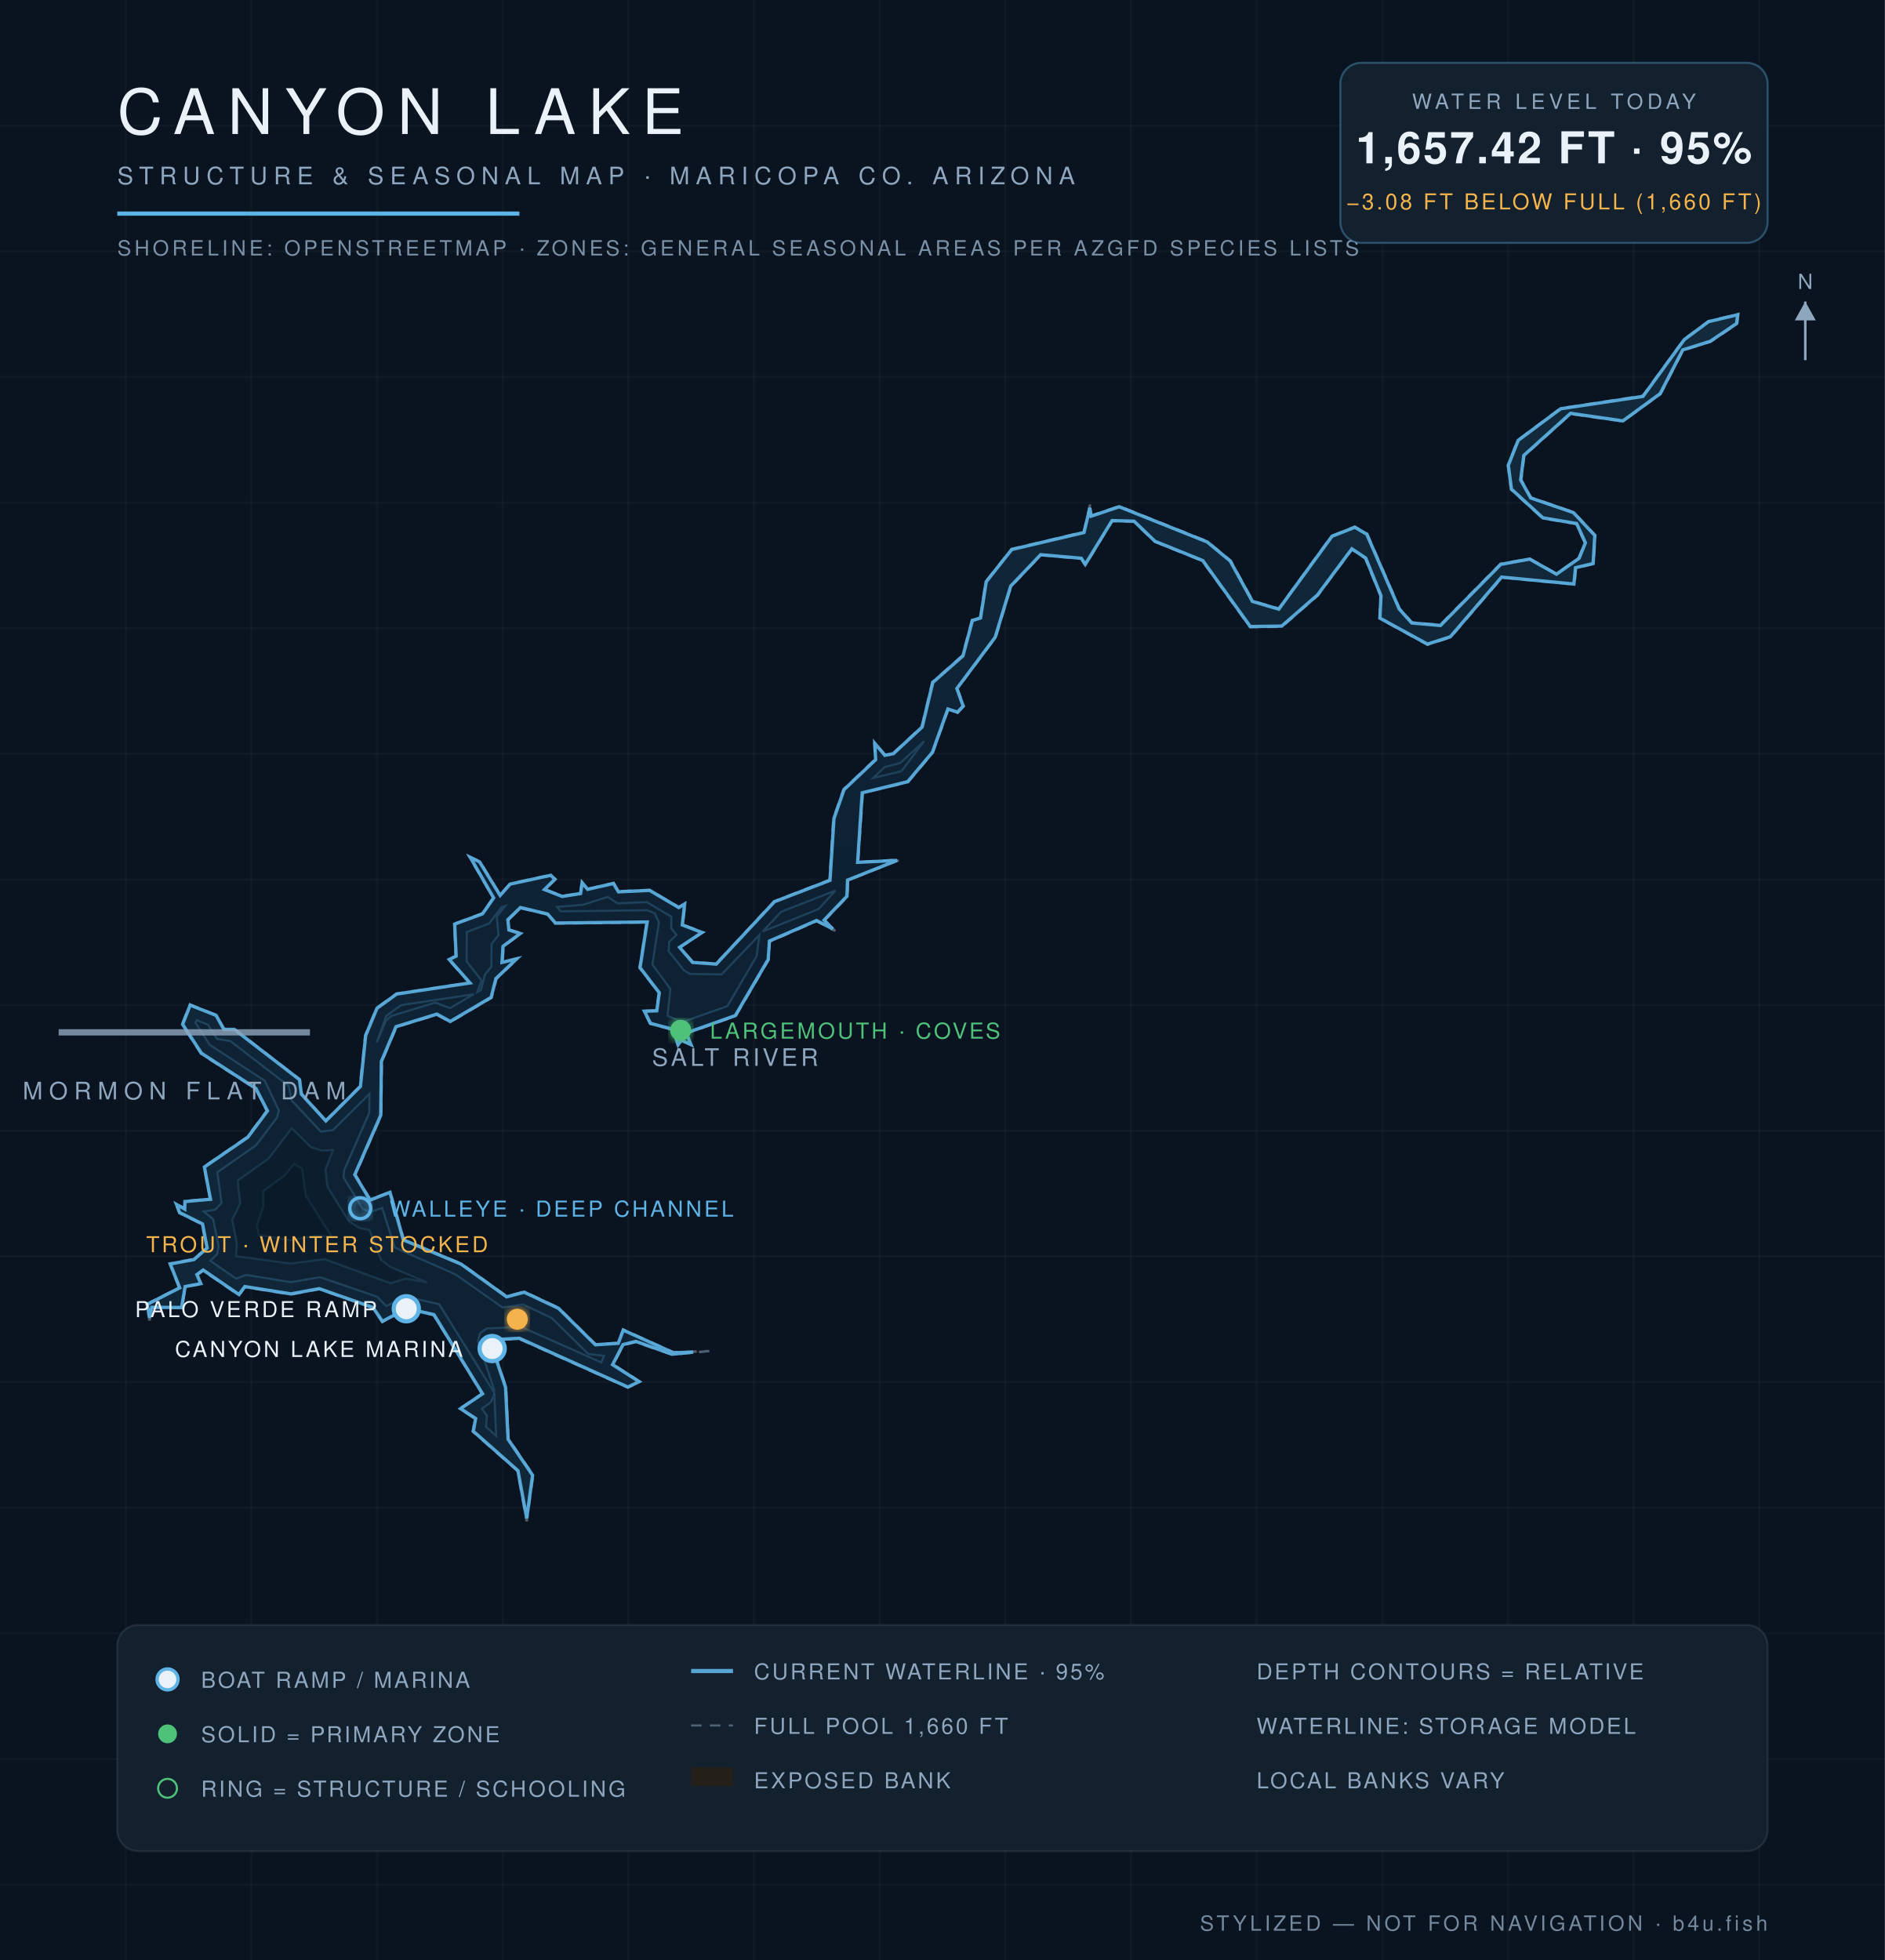
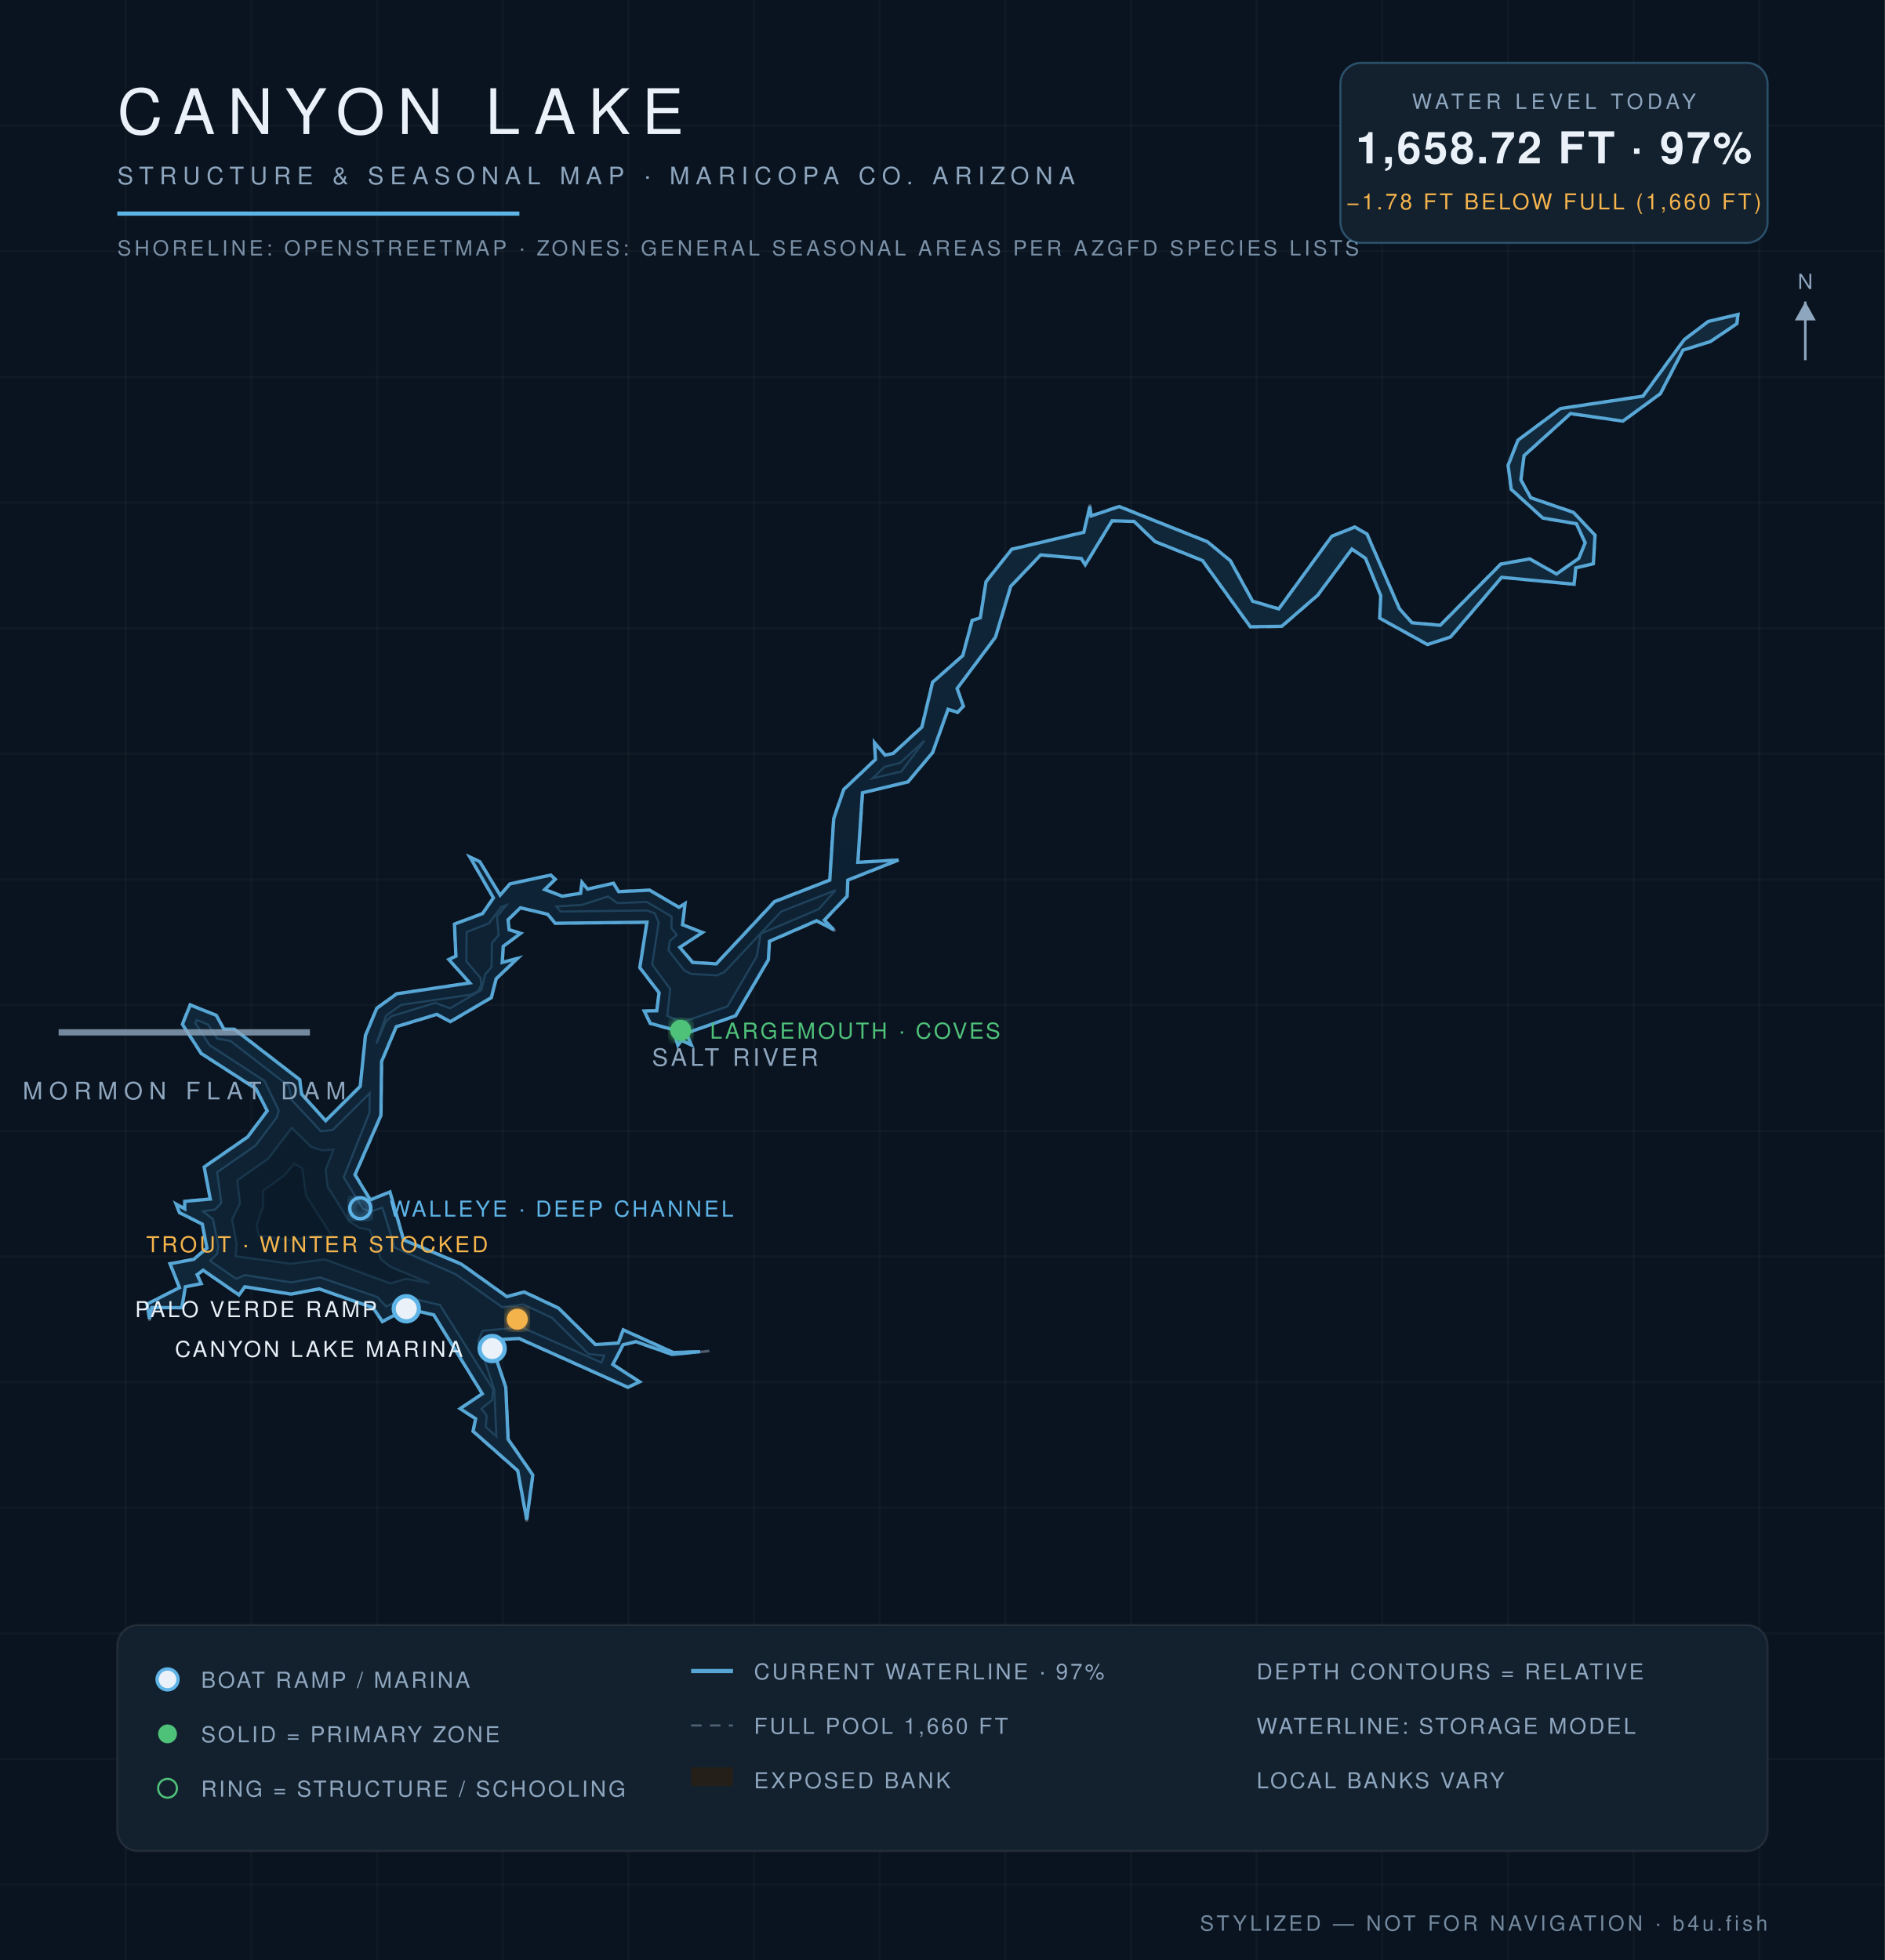
<svg xmlns="http://www.w3.org/2000/svg" viewBox="0 0 900 936" font-family="Helvetica,Arial,sans-serif">
  <defs>
    <radialGradient id="wg" cx="45%" cy="60%" r="80%">
      <stop offset="0%" stop-color="#0c1f31" />
      <stop offset="55%" stop-color="#102639" />
      <stop offset="100%" stop-color="#13293c" />
    </radialGradient>
    <filter id="glow">
      <feGaussianBlur stdDeviation="2.2" result="b" />
      <feMerge>
        <feMergeNode in="b" />
        <feMergeNode in="SourceGraphic" />
      </feMerge>
    </filter>
  </defs>
  <rect width="900" height="936" fill="#0a1420" />
  <g stroke="#ffffff" stroke-opacity="0.025">
    <line x1="60" y1="0" x2="60" y2="936" />
    <line x1="120" y1="0" x2="120" y2="936" />
    <line x1="180" y1="0" x2="180" y2="936" />
    <line x1="240" y1="0" x2="240" y2="936" />
    <line x1="300" y1="0" x2="300" y2="936" />
    <line x1="360" y1="0" x2="360" y2="936" />
    <line x1="420" y1="0" x2="420" y2="936" />
    <line x1="480" y1="0" x2="480" y2="936" />
    <line x1="540" y1="0" x2="540" y2="936" />
    <line x1="600" y1="0" x2="600" y2="936" />
    <line x1="660" y1="0" x2="660" y2="936" />
    <line x1="720" y1="0" x2="720" y2="936" />
    <line x1="780" y1="0" x2="780" y2="936" />
    <line x1="840" y1="0" x2="840" y2="936" />
    <line x1="0" y1="60" x2="900" y2="60" />
    <line x1="0" y1="120" x2="900" y2="120" />
    <line x1="0" y1="180" x2="900" y2="180" />
    <line x1="0" y1="240" x2="900" y2="240" />
    <line x1="0" y1="300" x2="900" y2="300" />
    <line x1="0" y1="360" x2="900" y2="360" />
    <line x1="0" y1="420" x2="900" y2="420" />
    <line x1="0" y1="480" x2="900" y2="480" />
    <line x1="0" y1="540" x2="900" y2="540" />
    <line x1="0" y1="600" x2="900" y2="600" />
    <line x1="0" y1="660" x2="900" y2="660" />
    <line x1="0" y1="720" x2="900" y2="720" />
    <line x1="0" y1="780" x2="900" y2="780" />
    <line x1="0" y1="840" x2="900" y2="840" />
    <line x1="0" y1="900" x2="900" y2="900" />
  </g>
  <path d="M 338.7,645.2 L 320.8,646.9 L 303.6,640.9 L 297.6,642.3 L 292.8,651.6 L 305.7,659.9 L 299.8,662.6 L 247.9,639.4 L 234.0,640.0 L 241.6,662.4 L 242.8,687.2 L 254.6,704.4 L 251.5,726.5 L 247.1,702.4 L 225.7,683.6 L 226.9,677.5 L 219.4,672.7 L 230.2,665.6 L 207.1,628.0 L 194.2,625.1 L 182.5,631.3 L 178.0,624.6 L 152.4,615.6 L 138.9,618.2 L 116.9,614.6 L 114.2,618.6 L 97.0,606.8 L 94.2,608.7 L 96.3,613.1 L 88.6,614.5 L 86.9,624.6 L 72.6,624.5 L 71.4,630.6 L 70.0,622.8 L 85.6,614.9 L 81.0,603.4 L 92.5,601.2 L 98.7,596.0 L 96.5,584.7 L 85.6,579.2 L 83.8,574.6 L 88.2,577.1 L 88.1,573.6 L 100.4,572.5 L 97.4,557.2 L 118.1,542.9 L 127.4,530.4 L 122.1,520.0 L 96.0,503.2 L 86.9,489.2 L 90.7,479.7 L 103.4,484.8 L 107.0,491.4 L 111.9,491.4 L 143.2,515.5 L 144.1,522.4 L 155.5,535.1 L 171.9,518.7 L 174.4,494.5 L 179.8,481.4 L 189.3,474.5 L 224.2,469.3 L 214.1,458.2 L 217.6,456.6 L 216.9,441.2 L 230.3,436.2 L 235.5,428.8 L 224.0,409.0 L 229.2,411.4 L 238.8,427.4 L 243.5,422.0 L 263.1,417.8 L 265.3,419.9 L 260.2,424.7 L 268.6,427.9 L 277.1,426.5 L 277.8,421.1 L 280.6,424.5 L 293.0,421.7 L 295.4,425.6 L 310.2,425.0 L 324.2,433.2 L 327.2,431.2 L 326.0,441.6 L 335.7,445.2 L 324.7,452.3 L 330.8,459.4 L 341.9,460.2 L 369.7,430.4 L 396.1,420.2 L 397.9,390.8 L 402.8,376.9 L 417.9,362.6 L 417.4,354.3 L 422.6,360.5 L 426.5,359.7 L 440.1,347.1 L 445.2,325.7 L 459.6,313.0 L 464.1,296.1 L 468.0,295.0 L 470.7,277.7 L 483.0,262.2 L 517.5,254.0 L 520.5,241.0 L 520.9,246.3 L 534.4,241.7 L 576.6,258.6 L 587.6,267.7 L 598.2,287.0 L 610.6,290.6 L 635.8,256.0 L 646.9,251.5 L 652.8,254.9 L 668.3,290.7 L 674.2,297.3 L 687.7,298.4 L 716.5,269.2 L 730.4,266.8 L 743.2,274.0 L 753.8,266.5 L 756.8,259.2 L 752.6,250.2 L 736.6,247.5 L 721.5,233.8 L 720.0,222.2 L 724.7,210.2 L 745.1,195.0 L 784.4,189.0 L 804.1,162.1 L 815.7,153.4 L 830.0,150.0 L 829.5,154.6 L 816.7,163.2 L 803.7,167.2 L 792.9,188.1 L 774.9,201.2 L 749.9,197.7 L 727.8,217.6 L 726.4,229.2 L 731.0,237.6 L 751.4,244.6 L 761.7,255.6 L 760.9,269.3 L 752.5,271.3 L 751.8,279.1 L 717.1,275.8 L 692.7,304.3 L 681.6,307.9 L 658.7,295.3 L 659.2,284.6 L 651.9,266.7 L 645.5,262.4 L 629.3,284.3 L 612.1,299.3 L 596.9,299.5 L 574.1,267.8 L 551.4,258.7 L 541.4,249.1 L 531.0,248.9 L 518.2,270.0 L 516.3,266.8 L 497.0,265.1 L 482.7,280.1 L 475.4,304.4 L 457.1,328.8 L 460.2,337.2 L 457.2,340.4 L 452.8,338.7 L 445.4,359.4 L 433.6,373.5 L 412.0,378.6 L 409.7,411.7 L 429.8,410.5 L 404.9,420.4 L 404.7,428.1 L 393.8,439.5 L 398.8,444.6 L 390.0,439.9 L 367.5,449.6 L 367.0,458.3 L 351.3,485.2 L 327.8,493.5 L 330.3,499.3 L 325.4,496.9 L 323.7,499.5 L 321.3,491.8 L 310.4,488.9 L 307.4,482.7 L 313.5,482.6 L 314.6,474.1 L 305.4,462.2 L 308.8,440.5 L 265.1,441.0 L 261.4,436.7 L 248.5,433.7 L 242.8,439.2 L 243.2,443.9 L 248.9,445.7 L 240.4,452.0 L 240.0,459.6 L 247.6,457.4 L 237.0,467.5 L 234.7,476.5 L 215.0,488.1 L 208.6,484.6 L 189.3,490.4 L 182.3,507.0 L 182.0,532.6 L 169.7,561.0 L 176.8,572.9 L 186.3,569.1 L 192.8,592.0 L 220.3,603.5 L 242.0,619.1 L 250.3,616.8 L 266.8,624.6 L 284.4,642.0 L 295.1,641.3 L 297.5,634.9 L 321.6,645.8 L 338.7,645.2 Z" fill="#241f19" fill-opacity="0.9" stroke="#8ea6be" stroke-opacity="0.5" stroke-width="1.2" stroke-dasharray="5 4" />
-   <path d="M 331.0,645.7 L 320.9,646.7 L 303.6,640.6 L 297.5,642.1 L 292.5,651.7 L 305.2,659.8 L 299.8,662.4 L 248.0,639.1 L 233.8,639.8 L 241.4,662.5 L 242.6,687.3 L 254.3,704.5 L 251.5,725.0 L 247.3,702.3 L 226.0,683.5 L 227.1,677.4 L 219.9,672.7 L 230.4,665.6 L 207.2,627.8 L 194.2,624.9 L 182.6,631.0 L 178.1,624.4 L 152.4,615.4 L 138.9,617.9 L 116.9,614.4 L 114.1,618.2 L 97.0,606.5 L 94.0,608.7 L 95.9,613.0 L 88.4,614.4 L 86.7,624.4 L 72.5,624.3 L 71.4,629.3 L 70.3,622.9 L 85.8,615.0 L 81.3,603.6 L 92.6,601.5 L 98.9,596.0 L 96.7,584.5 L 85.8,579.1 L 84.3,575.2 L 88.2,577.4 L 88.3,573.8 L 100.5,572.7 L 97.6,557.3 L 118.3,543.1 L 127.7,530.5 L 122.2,519.8 L 96.2,503.0 L 87.2,489.2 L 90.8,480.0 L 103.2,484.9 L 106.9,491.6 L 111.9,491.6 L 143.0,515.6 L 143.9,522.5 L 155.6,535.3 L 172.1,518.8 L 174.6,494.5 L 180.0,481.5 L 189.4,474.7 L 224.4,469.4 L 214.5,458.2 L 217.8,456.6 L 217.1,441.3 L 230.4,436.4 L 235.7,428.8 L 224.6,409.5 L 229.0,411.6 L 238.8,427.6 L 243.6,422.2 L 263.0,418.0 L 264.9,419.9 L 260.0,424.8 L 268.5,428.1 L 277.2,426.7 L 278.0,421.6 L 280.6,424.7 L 292.9,421.9 L 295.3,425.9 L 310.2,425.2 L 324.1,433.4 L 326.9,431.7 L 325.8,441.7 L 335.2,445.3 L 324.5,452.4 L 330.7,459.6 L 342.0,460.4 L 369.8,430.6 L 396.3,420.4 L 398.2,390.9 L 403.0,377.1 L 418.1,362.8 L 417.7,355.0 L 422.5,360.7 L 426.6,359.9 L 440.3,347.2 L 445.4,325.9 L 459.8,313.2 L 464.3,296.3 L 468.2,295.1 L 470.9,277.8 L 483.1,262.4 L 517.6,254.3 L 520.4,242.5 L 521.0,246.5 L 534.4,242.0 L 576.4,258.8 L 587.4,267.9 L 598.0,287.2 L 610.6,290.9 L 636.0,256.1 L 646.9,251.8 L 652.6,255.1 L 668.1,290.8 L 674.1,297.5 L 687.8,298.7 L 716.6,269.5 L 730.4,267.0 L 743.2,274.2 L 754.0,266.6 L 757.0,259.2 L 752.8,250.0 L 736.7,247.3 L 721.7,233.6 L 720.2,222.2 L 724.9,210.3 L 745.2,195.2 L 784.5,189.3 L 804.2,162.2 L 815.8,153.6 L 829.7,150.3 L 829.2,154.5 L 816.6,163.0 L 803.5,167.1 L 792.7,188.0 L 774.9,201.0 L 749.9,197.4 L 727.6,217.5 L 726.1,229.2 L 730.9,237.8 L 751.3,244.8 L 761.5,255.7 L 760.7,269.1 L 752.3,271.1 L 751.5,278.9 L 717.0,275.6 L 692.5,304.1 L 681.6,307.6 L 658.9,295.2 L 659.4,284.5 L 652.1,266.5 L 645.5,262.1 L 629.1,284.1 L 612.0,299.0 L 597.0,299.2 L 574.3,267.7 L 551.5,258.5 L 541.5,248.9 L 531.0,248.6 L 518.2,269.5 L 516.3,266.6 L 496.9,264.9 L 482.6,279.9 L 475.2,304.3 L 456.9,328.8 L 459.9,337.2 L 457.2,340.1 L 452.6,338.6 L 445.2,359.3 L 433.4,373.3 L 411.7,378.6 L 409.5,411.8 L 428.3,410.9 L 404.7,420.3 L 404.4,428.0 L 393.5,439.4 L 397.6,443.6 L 389.9,439.6 L 367.4,449.4 L 366.8,458.2 L 351.1,485.0 L 327.7,493.3 L 329.9,498.8 L 325.3,496.7 L 323.8,498.9 L 321.5,491.6 L 310.6,488.7 L 307.7,482.9 L 313.6,482.7 L 314.8,474.1 L 305.6,462.1 L 309.0,440.3 L 265.2,440.8 L 261.5,436.5 L 248.5,433.4 L 242.5,439.2 L 243.0,444.1 L 248.4,445.8 L 240.2,451.9 L 239.7,459.6 L 246.7,457.9 L 236.8,467.3 L 234.5,476.3 L 215.0,487.8 L 208.6,484.3 L 189.1,490.3 L 182.1,506.9 L 181.8,532.6 L 169.4,561.0 L 176.7,573.1 L 186.2,569.4 L 192.6,592.1 L 220.2,603.7 L 241.9,619.3 L 250.3,617.1 L 266.7,624.8 L 284.3,642.2 L 295.2,641.5 L 297.6,635.2 L 321.5,646.0 L 331.0,645.7 Z" fill="url(#wg)" stroke="#5eb4e7" stroke-opacity="0.9" stroke-width="1.6" />
-   <path d="M 100.4,602.1 L 103.7,598.9 L 104.4,595.2 L 101.8,582.2 L 97.3,578.6 L 102.8,577.7 L 105.8,574.5 L 103.8,559.8 L 122.2,547.0 L 132.3,533.7 L 133.2,530.3 L 126.4,516.1 L 100.2,499.0 L 93.4,488.5 L 93.9,487.2 L 99.3,489.4 L 103.6,496.1 L 110.0,497.2 L 137.8,518.6 L 139.3,525.6 L 153.2,540.4 L 159.0,539.7 L 176.4,522.4 L 176.3,531.4 L 164.3,558.9 L 164.0,562.2 L 173.2,577.4 L 177.0,578.7 L 182.5,576.9 L 188.5,595.8 L 217.5,608.6 L 239.9,624.4 L 249.8,623.0 L 263.4,629.4 L 280.9,646.6 L 288.4,647.5 L 287.1,650.6 L 249.0,633.7 L 232.4,634.4 L 229.2,636.7 L 228.2,640.5 L 235.9,663.5 L 235.9,664.9 L 209.7,622.8 L 194.0,619.3 L 184.4,623.7 L 180.2,619.3 L 152.8,609.9 L 138.9,612.3 L 117.5,608.8 L 112.8,610.6 L 100.4,602.1 Z" fill="#0e2233" stroke="#5eb4e7" stroke-opacity="0.22" stroke-width="1" />
-   <path d="M 236.0,665.7 L 236.9,685.7 L 232.1,681.4 L 232.5,676.1 L 230.1,672.7 L 234.5,669.5 L 236.0,665.7 Z" fill="#0e2233" stroke="#5eb4e7" stroke-opacity="0.22" stroke-width="1" />
-   <path d="M 179.9,497.8 L 184.5,485.1 L 191.6,480.0 L 226.2,474.8 L 214.9,481.4 L 207.8,478.8 L 186.8,485.2 L 184.3,487.4 L 179.9,497.8 Z" fill="#0e2233" stroke="#5eb4e7" stroke-opacity="0.22" stroke-width="1" />
-   <path d="M 228.0,473.7 L 229.9,468.2 L 222.8,459.1 L 222.9,445.1 L 233.6,441.0 L 239.5,433.2 L 241.2,432.7 L 237.2,437.7 L 238.0,446.6 L 234.7,450.8 L 234.6,461.7 L 231.6,465.3 L 229.7,472.7 L 228.0,473.7 Z" fill="#0e2233" stroke="#5eb4e7" stroke-opacity="0.22" stroke-width="1" />
-   <path d="M 266.0,433.1 L 278.3,432.1 L 290.2,428.3 L 294.8,431.4 L 308.8,430.8 L 320.6,437.8 L 320.5,443.3 L 323.0,446.5 L 319.5,449.8 L 319.3,454.3 L 326.6,463.4 L 329.5,465.1 L 344.6,465.3 L 362.6,446.5 L 361.3,456.6 L 347.3,480.5 L 325.8,488.1 L 318.7,485.1 L 320.1,472.3 L 311.5,460.6 L 314.6,440.5 L 312.6,436.1 L 309.0,434.7 L 267.7,435.2 L 266.0,433.1 Z" fill="#0e2233" stroke="#5eb4e7" stroke-opacity="0.22" stroke-width="1" />
-   <path d="M 364.1,444.9 L 373.0,435.4 L 398.9,425.3 L 390.9,434.1 L 364.1,444.9 Z" fill="#0e2233" stroke="#5eb4e7" stroke-opacity="0.22" stroke-width="1" />
-   <path d="M 417.0,371.5 L 422.4,366.3 L 429.8,364.4 L 441.2,354.0 L 430.4,368.3 L 417.0,371.5 Z" fill="#0e2233" stroke="#5eb4e7" stroke-opacity="0.22" stroke-width="1" />
-   <path d="M 112.7,599.9 L 113.1,594.0 L 110.9,582.5 L 114.7,574.7 L 113.5,563.8 L 128.2,553.3 L 139.3,538.8 L 148.5,547.8 L 153.8,549.5 L 159.0,549.2 L 155.4,558.5 L 156.3,566.7 L 166.6,583.2 L 171.5,586.4 L 176.4,587.4 L 181.9,601.6 L 186.5,605.1 L 203.9,612.4 L 193.8,610.6 L 186.4,612.8 L 155.0,601.3 L 138.8,603.4 L 112.7,599.9 Z" fill="#0c1e2e" stroke="#5eb4e7" stroke-opacity="0.15" stroke-width="1" />
-   <path d="M 123.6,589.7 L 122.7,585.0 L 125.7,576.4 L 125.7,568.8 L 135.9,561.4 L 140.5,555.8 L 144.2,558.1 L 146.0,571.0 L 158.5,590.8 L 151.6,590.0 L 138.6,592.2 L 123.6,589.7 Z" fill="#0a1a29" stroke="#5eb4e7" stroke-opacity="0.1" stroke-width="1" />
+   <path d="M 334.3,645.5 L 320.9,646.8 L 303.6,640.7 L 297.5,642.2 L 292.6,651.6 L 305.4,659.9 L 299.8,662.5 L 247.9,639.2 L 233.9,639.9 L 241.5,662.5 L 242.6,687.3 L 254.4,704.4 L 251.5,725.7 L 247.2,702.3 L 225.9,683.5 L 227.1,677.5 L 219.7,672.7 L 230.3,665.6 L 207.1,627.9 L 194.2,625.0 L 182.6,631.1 L 178.1,624.5 L 152.4,615.5 L 138.9,618.0 L 116.9,614.5 L 114.1,618.4 L 97.0,606.6 L 94.1,608.7 L 96.1,613.0 L 88.5,614.5 L 86.8,624.5 L 72.5,624.4 L 71.4,629.8 L 70.2,622.8 L 85.7,614.9 L 81.2,603.5 L 92.5,601.4 L 98.8,596.0 L 96.6,584.6 L 85.7,579.1 L 84.1,575.0 L 88.2,577.3 L 88.2,573.7 L 100.4,572.6 L 97.5,557.3 L 118.2,543.0 L 127.6,530.5 L 122.2,519.9 L 96.1,503.1 L 87.1,489.2 L 90.8,479.9 L 103.3,484.9 L 106.9,491.5 L 111.9,491.5 L 143.1,515.6 L 144.0,522.5 L 155.5,535.2 L 172.0,518.8 L 174.5,494.5 L 179.9,481.5 L 189.4,474.6 L 224.3,469.4 L 214.3,458.2 L 217.7,456.6 L 217.0,441.3 L 230.4,436.3 L 235.6,428.8 L 224.4,409.3 L 229.1,411.5 L 238.8,427.5 L 243.5,422.1 L 263.0,417.9 L 265.1,419.9 L 260.1,424.8 L 268.5,428.0 L 277.2,426.6 L 277.9,421.4 L 280.6,424.6 L 292.9,421.8 L 295.4,425.8 L 310.2,425.1 L 324.2,433.3 L 327.1,431.5 L 325.9,441.6 L 335.4,445.3 L 324.6,452.4 L 330.7,459.6 L 342.0,460.3 L 369.8,430.6 L 396.2,420.3 L 398.1,390.9 L 402.9,377.0 L 418.0,362.7 L 417.6,354.7 L 422.6,360.6 L 426.5,359.8 L 440.2,347.2 L 445.3,325.8 L 459.7,313.1 L 464.2,296.3 L 468.1,295.0 L 470.8,277.8 L 483.1,262.3 L 517.5,254.2 L 520.4,241.9 L 521.0,246.4 L 534.4,241.9 L 576.5,258.7 L 587.5,267.8 L 598.1,287.1 L 610.6,290.8 L 635.9,256.1 L 646.9,251.7 L 652.7,255.0 L 668.2,290.7 L 674.2,297.4 L 687.7,298.6 L 716.6,269.4 L 730.4,266.9 L 743.2,274.1 L 753.9,266.6 L 756.9,259.2 L 752.7,250.1 L 736.7,247.4 L 721.6,233.7 L 720.1,222.2 L 724.8,210.2 L 745.1,195.1 L 784.5,189.2 L 804.2,162.2 L 815.7,153.5 L 829.8,150.2 L 829.3,154.6 L 816.7,163.1 L 803.6,167.2 L 792.8,188.0 L 774.9,201.1 L 749.9,197.5 L 727.7,217.6 L 726.2,229.2 L 730.9,237.7 L 751.3,244.7 L 761.6,255.6 L 760.8,269.2 L 752.4,271.2 L 751.6,279.0 L 717.0,275.7 L 692.6,304.2 L 681.6,307.8 L 658.8,295.2 L 659.3,284.5 L 652.0,266.6 L 645.5,262.2 L 629.2,284.2 L 612.0,299.1 L 597.0,299.3 L 574.2,267.7 L 551.5,258.6 L 541.5,249.0 L 531.0,248.7 L 518.2,269.7 L 516.3,266.7 L 496.9,265.0 L 482.6,280.0 L 475.3,304.3 L 457.0,328.8 L 460.0,337.2 L 457.2,340.2 L 452.7,338.7 L 445.3,359.4 L 433.5,373.4 L 411.8,378.6 L 409.6,411.8 L 429.0,410.7 L 404.8,420.3 L 404.5,428.0 L 393.6,439.4 L 398.1,444.0 L 389.9,439.7 L 367.4,449.5 L 366.9,458.3 L 351.2,485.1 L 327.7,493.4 L 330.1,499.0 L 325.4,496.8 L 323.7,499.2 L 321.4,491.7 L 310.5,488.7 L 307.6,482.8 L 313.6,482.7 L 314.7,474.1 L 305.5,462.1 L 308.9,440.4 L 265.1,440.9 L 261.5,436.6 L 248.5,433.5 L 242.6,439.2 L 243.1,444.0 L 248.6,445.7 L 240.3,451.9 L 239.8,459.6 L 247.1,457.7 L 236.9,467.4 L 234.6,476.4 L 215.0,487.9 L 208.6,484.4 L 189.2,490.3 L 182.2,506.9 L 181.9,532.6 L 169.5,561.0 L 176.8,573.0 L 186.2,569.2 L 192.7,592.1 L 220.3,603.7 L 242.0,619.2 L 250.3,617.0 L 266.7,624.7 L 284.3,642.1 L 295.2,641.4 L 297.6,635.1 L 321.5,645.9 L 334.3,645.5 Z" fill="url(#wg)" stroke="#5eb4e7" stroke-opacity="0.9" stroke-width="1.6" />
+   <path d="M 100.3,602.1 L 103.6,598.9 L 104.3,595.2 L 101.7,582.2 L 97.0,578.5 L 102.8,577.6 L 105.7,574.4 L 103.7,559.8 L 122.1,547.0 L 132.2,533.6 L 133.1,530.3 L 126.3,516.2 L 100.1,499.1 L 93.3,488.6 L 93.9,487.1 L 99.4,489.3 L 103.7,496.0 L 110.0,497.1 L 137.8,518.6 L 139.4,525.5 L 153.3,540.3 L 158.9,539.6 L 176.5,522.1 L 176.4,531.4 L 164.1,562.2 L 173.3,577.3 L 177.0,578.6 L 182.6,576.7 L 188.5,595.8 L 217.5,608.5 L 239.9,624.3 L 249.8,622.9 L 263.5,629.3 L 281.0,646.6 L 288.5,647.4 L 287.2,650.7 L 249.0,633.8 L 230.4,635.5 L 228.3,640.5 L 236.0,663.5 L 237.0,685.9 L 232.0,681.5 L 232.4,676.1 L 229.9,672.7 L 235.0,668.6 L 235.4,663.4 L 210.1,623.2 L 194.0,619.4 L 184.4,623.9 L 180.2,619.4 L 152.8,610.0 L 138.9,612.4 L 117.0,608.9 L 112.8,610.7 L 100.3,602.1 Z" fill="#0e2233" stroke="#5eb4e7" stroke-opacity="0.22" stroke-width="1" />
+   <path d="M 179.7,498.4 L 184.4,485.0 L 191.5,479.9 L 225.3,474.9 L 228.2,473.3 L 229.8,470.4 L 229.5,467.1 L 222.7,459.1 L 222.8,445.1 L 233.5,440.9 L 239.4,433.1 L 241.7,432.3 L 237.3,437.7 L 238.1,446.6 L 234.9,450.3 L 234.7,461.8 L 231.7,465.3 L 229.8,472.8 L 214.9,481.5 L 207.8,478.9 L 186.8,485.3 L 184.1,488.0 L 179.7,498.4 Z" fill="#0e2233" stroke="#5eb4e7" stroke-opacity="0.22" stroke-width="1" />
+   <path d="M 265.6,432.9 L 278.0,432.1 L 290.3,428.1 L 294.8,431.3 L 308.8,430.7 L 320.7,437.7 L 320.6,443.3 L 323.2,446.5 L 319.8,449.4 L 319.2,453.8 L 326.7,463.4 L 330.1,465.1 L 342.4,465.8 L 345.9,464.2 L 373.0,435.3 L 399.0,425.1 L 390.9,434.2 L 363.2,445.9 L 361.4,456.6 L 347.4,480.6 L 325.7,488.2 L 318.6,485.1 L 320.0,472.3 L 311.4,460.6 L 314.5,440.5 L 312.6,436.1 L 309.0,434.8 L 267.7,435.3 L 265.6,432.9 Z" fill="#0e2233" stroke="#5eb4e7" stroke-opacity="0.22" stroke-width="1" />
+   <path d="M 416.6,371.7 L 422.4,366.2 L 429.8,364.3 L 441.4,353.7 L 430.4,368.4 L 416.6,371.7 Z" fill="#0e2233" stroke="#5eb4e7" stroke-opacity="0.22" stroke-width="1" />
+   <path d="M 112.5,599.9 L 113.0,594.0 L 110.8,582.4 L 114.6,574.7 L 113.3,563.7 L 128.1,553.3 L 139.3,538.6 L 148.6,547.7 L 153.8,549.4 L 159.2,549.0 L 155.5,558.5 L 156.4,566.6 L 166.7,583.2 L 171.5,586.3 L 176.5,587.3 L 182.0,601.5 L 186.5,605.0 L 205.0,612.7 L 193.8,610.7 L 186.4,612.9 L 155.0,601.4 L 138.8,603.5 L 112.5,599.9 Z" fill="#0c1e2e" stroke="#5eb4e7" stroke-opacity="0.15" stroke-width="1" />
+   <path d="M 123.5,589.8 L 122.6,585.0 L 125.6,576.4 L 125.6,568.7 L 135.8,561.3 L 140.5,555.7 L 144.3,558.0 L 146.1,570.9 L 158.8,590.9 L 151.6,590.1 L 138.6,592.3 L 123.5,589.8 Z" fill="#0a1a29" stroke="#5eb4e7" stroke-opacity="0.1" stroke-width="1" />
  <text x="351" y="509" fill="#8ea6be" font-size="11.5" letter-spacing="1.6" text-anchor="middle">SALT RIVER</text>
  <line x1="28" y1="493" x2="148" y2="493" stroke="#8ea6be" stroke-width="3" stroke-opacity="0.8" />
  <text x="88" y="525" fill="#8ea6be" font-size="11.5" letter-spacing="3" text-anchor="middle">MORMON FLAT DAM</text>
  <circle cx="194" cy="625" r="6" fill="#eaf1f8" stroke="#5eb4e7" stroke-width="2" />
  <text x="180" y="629" fill="#eaf1f8" font-size="10.5" letter-spacing="1.2" text-anchor="end">PALO VERDE RAMP</text>
  <circle cx="235" cy="644" r="6" fill="#eaf1f8" stroke="#5eb4e7" stroke-width="2" />
  <text x="221" y="648" fill="#eaf1f8" font-size="10.5" letter-spacing="1.2" text-anchor="end">CANYON LAKE MARINA</text>
  <circle cx="172" cy="577" r="5" fill="none" stroke="#5eb4e7" stroke-width="1.6" filter="url(#glow)" />
  <text x="186" y="581" fill="#5eb4e7" font-size="10.5" letter-spacing="1.2" text-anchor="start">WALLEYE · DEEP CHANNEL</text>
  <circle cx="325" cy="492" r="5" fill="#4fc27a" filter="url(#glow)" />
  <text x="339" y="496" fill="#4fc27a" font-size="10.5" letter-spacing="1.2" text-anchor="start">LARGEMOUTH · COVES</text>
  <circle cx="247" cy="630" r="5" fill="#f5b44c" filter="url(#glow)" />
  <text x="233" y="598" fill="#f5b44c" font-size="10.5" letter-spacing="1.2" text-anchor="end">TROUT · WINTER STOCKED</text>
  <text x="56" y="64" fill="#eaf1f8" font-size="30" letter-spacing="6" font-weight="300">CANYON LAKE</text>
  <text x="56" y="88" fill="#8ea6be" font-size="11.5" letter-spacing="3">STRUCTURE &amp; SEASONAL MAP · MARICOPA CO. ARIZONA</text>
  <line x1="56" y1="102" x2="248" y2="102" stroke="#5eb4e7" stroke-width="2" />
  <text x="56" y="122" fill="#8ea6be" font-size="10" letter-spacing="1.5" opacity="0.85">SHORELINE: OPENSTREETMAP · ZONES: GENERAL SEASONAL AREAS PER AZGFD SPECIES LISTS</text>
  <g>
    <rect x="640" y="30" width="204" height="86" rx="10" fill="#13202e" stroke="#5eb4e7" stroke-opacity="0.35" />
    <text x="742" y="52" fill="#8ea6be" font-size="10" letter-spacing="2" text-anchor="middle">WATER LEVEL TODAY</text>
-     <text x="742" y="78" fill="#eaf1f8" font-size="21" letter-spacing="1" text-anchor="middle" font-weight="600">1,657.42 FT · 95%</text>
-     <text x="742" y="100" fill="#f5b44c" font-size="10.5" letter-spacing="1.2" text-anchor="middle">−3.08 FT BELOW FULL (1,660 FT)</text>
+     <text x="742" y="78" fill="#eaf1f8" font-size="21" letter-spacing="1" text-anchor="middle" font-weight="600">1,658.72 FT · 97%</text>
+     <text x="742" y="100" fill="#f5b44c" font-size="10.5" letter-spacing="1.2" text-anchor="middle">−1.78 FT BELOW FULL (1,660 FT)</text>
  </g>
  <g font-size="10.5" letter-spacing="1.1">
    <rect x="56" y="776" width="788" height="108" rx="10" fill="#13202e" stroke="#ffffff" stroke-opacity="0.08" />
    <circle cx="80" cy="802" r="5" fill="#eaf1f8" stroke="#5eb4e7" stroke-width="1.6" />
    <text x="96" y="806" fill="#8ea6be">BOAT RAMP / MARINA</text>
    <circle cx="80" cy="828" r="4.5" fill="#4fc27a" />
    <text x="96" y="832" fill="#8ea6be">SOLID = PRIMARY ZONE</text>
    <circle cx="80" cy="854" r="4.5" fill="none" stroke="#4fc27a" />
    <text x="96" y="858" fill="#8ea6be">RING = STRUCTURE / SCHOOLING</text>
    <line x1="330" y1="798" x2="350" y2="798" stroke="#5eb4e7" stroke-opacity="0.9" stroke-width="2" />
-     <text x="360" y="802" fill="#8ea6be">CURRENT WATERLINE · 95%</text>
+     <text x="360" y="802" fill="#8ea6be">CURRENT WATERLINE · 97%</text>
    <line x1="330" y1="824" x2="350" y2="824" stroke="#8ea6be" stroke-opacity="0.5" stroke-dasharray="5 4" />
    <text x="360" y="828" fill="#8ea6be">FULL POOL 1,660 FT</text>
    <rect x="330" y="844" width="20" height="9" fill="#241f19" />
    <text x="360" y="854" fill="#8ea6be">EXPOSED BANK</text>
    <text x="600" y="802" fill="#8ea6be">DEPTH CONTOURS = RELATIVE</text>
    <text x="600" y="828" fill="#8ea6be">WATERLINE: STORAGE MODEL</text>
    <text x="600" y="854" fill="#8ea6be">LOCAL BANKS VARY</text>
  </g>
  <text x="844" y="922" fill="#8ea6be" font-size="10" letter-spacing="1.5" text-anchor="end" opacity="0.8">STYLIZED — NOT FOR NAVIGATION · b4u.fish</text>
  <g transform="translate(862,158)" stroke="#8ea6be" fill="#8ea6be">
    <line x1="0" y1="14" x2="0" y2="-14" stroke-width="1.2" />
    <path d="M 0,-14 l 5,9 h -10 z" stroke="none" />
    <text x="0" y="-20" font-size="10" text-anchor="middle" stroke="none">N</text>
  </g>
</svg>
